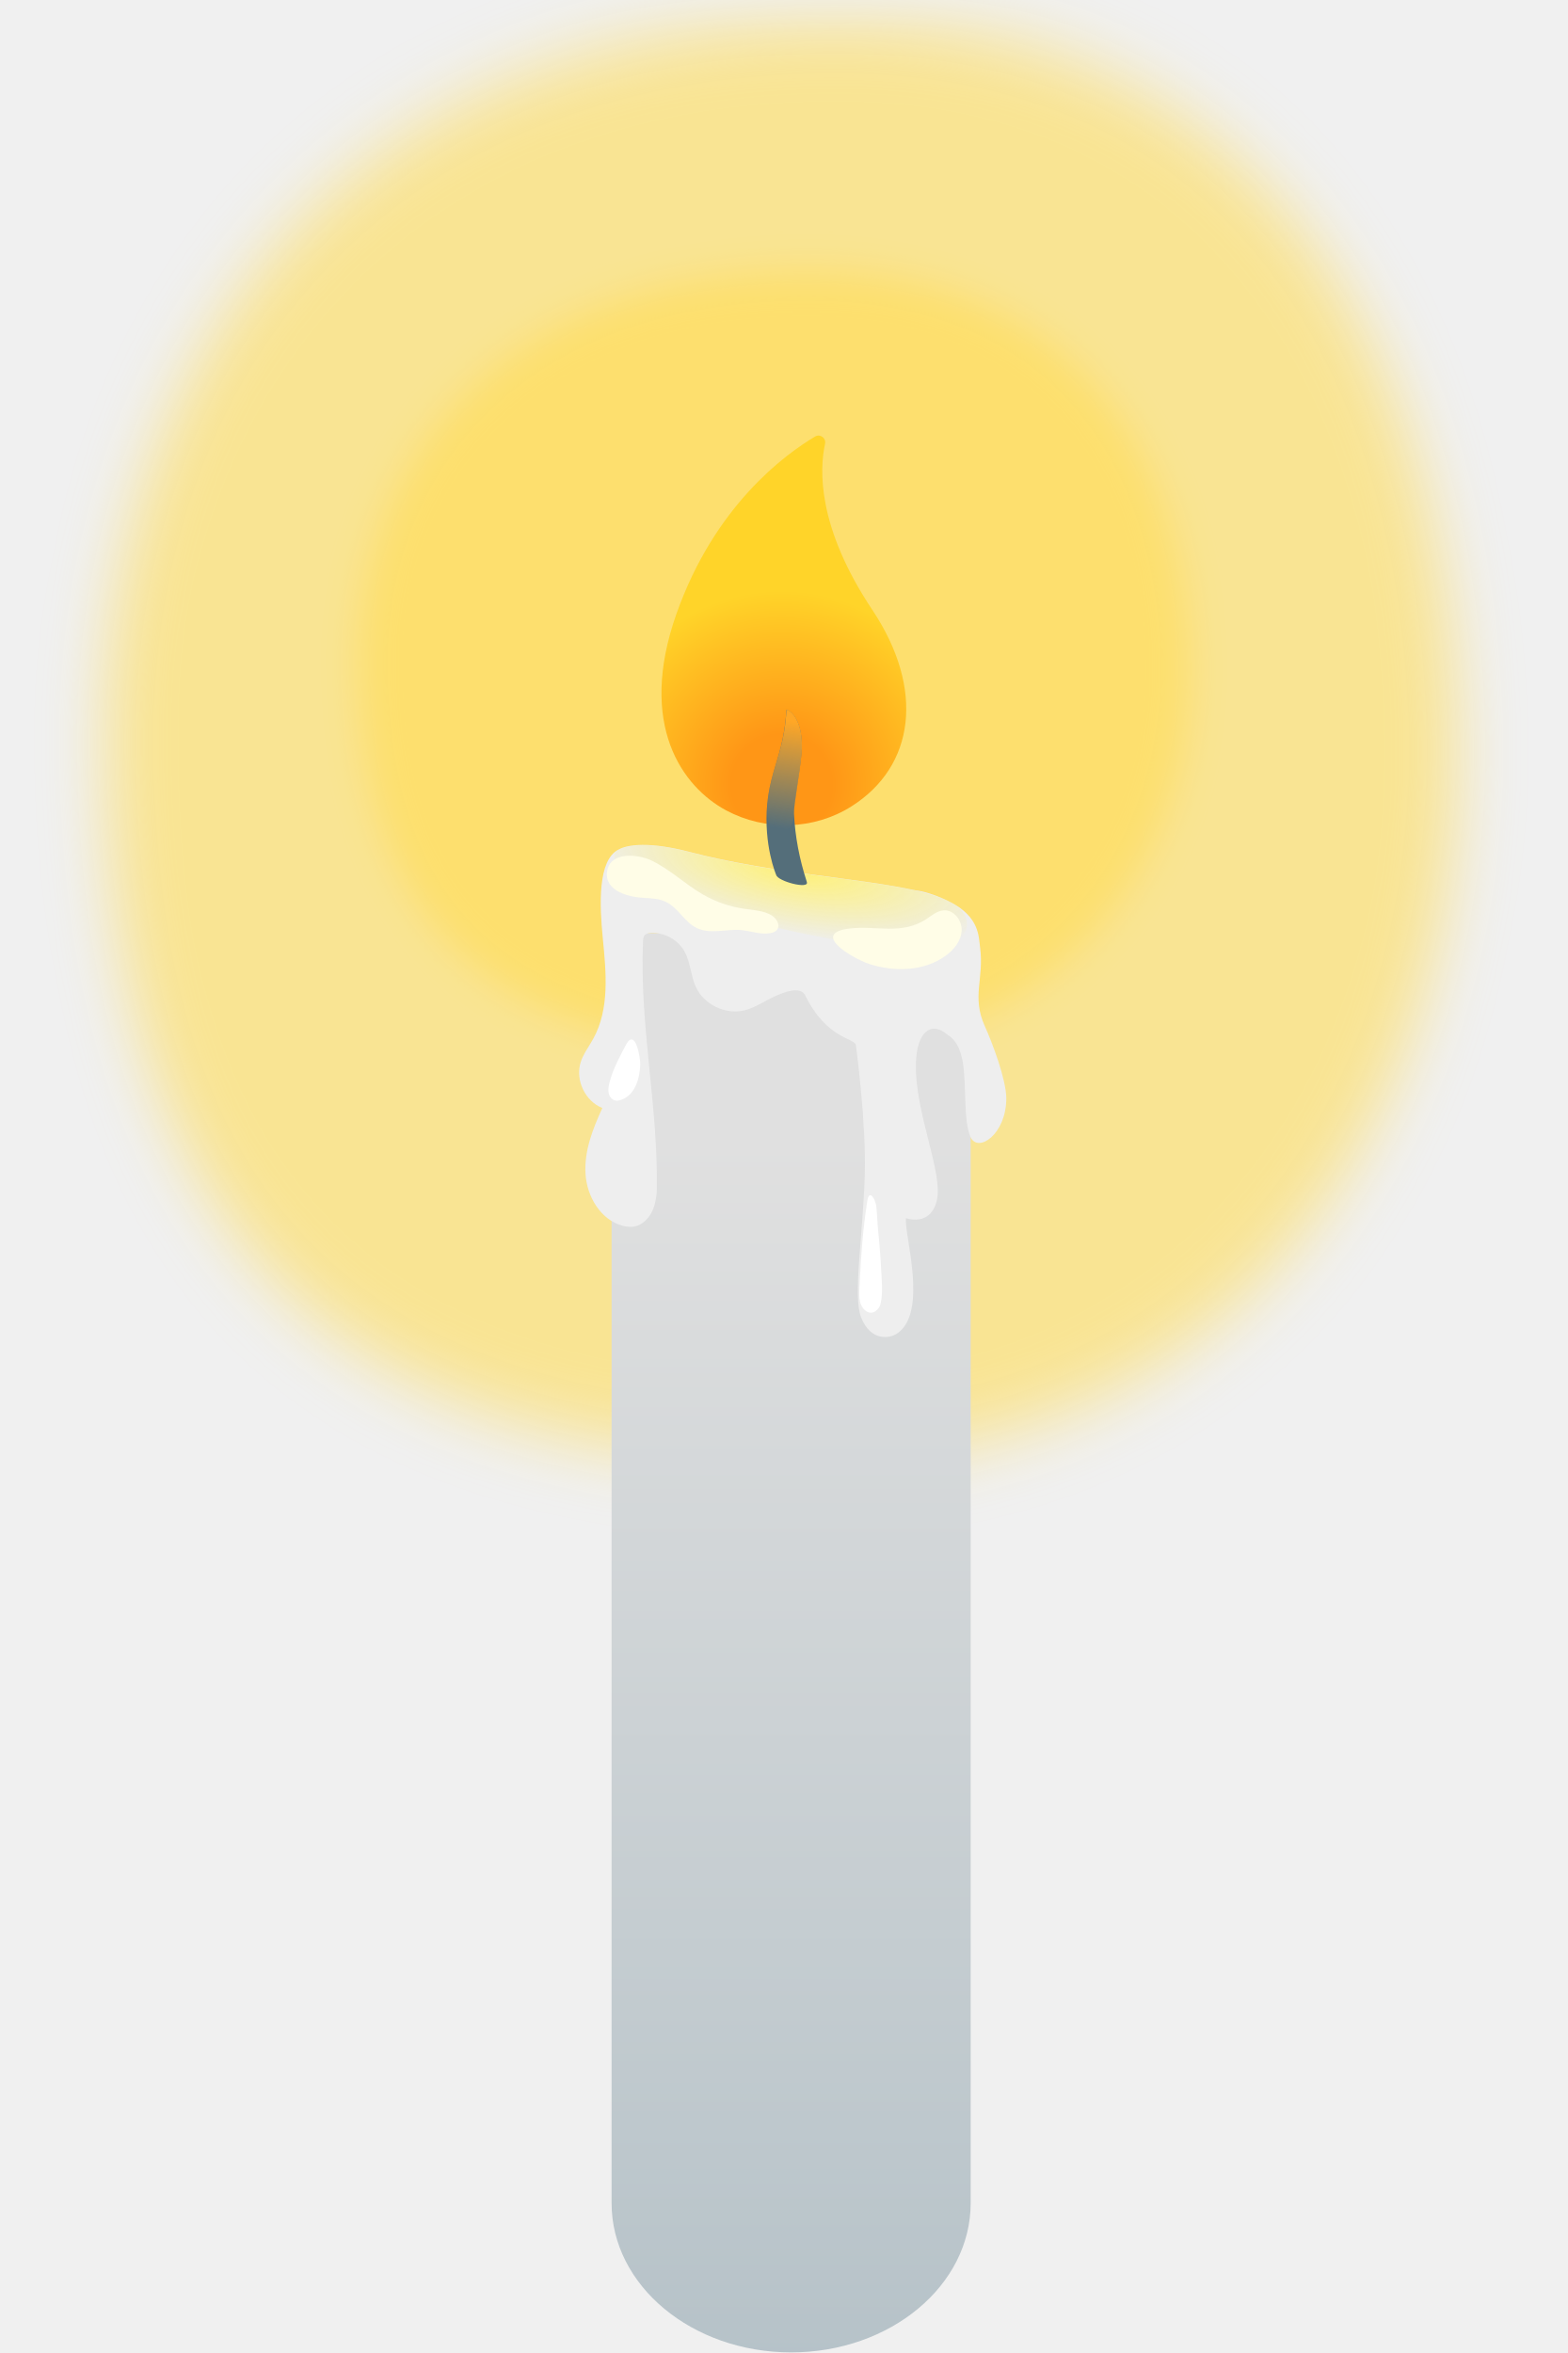
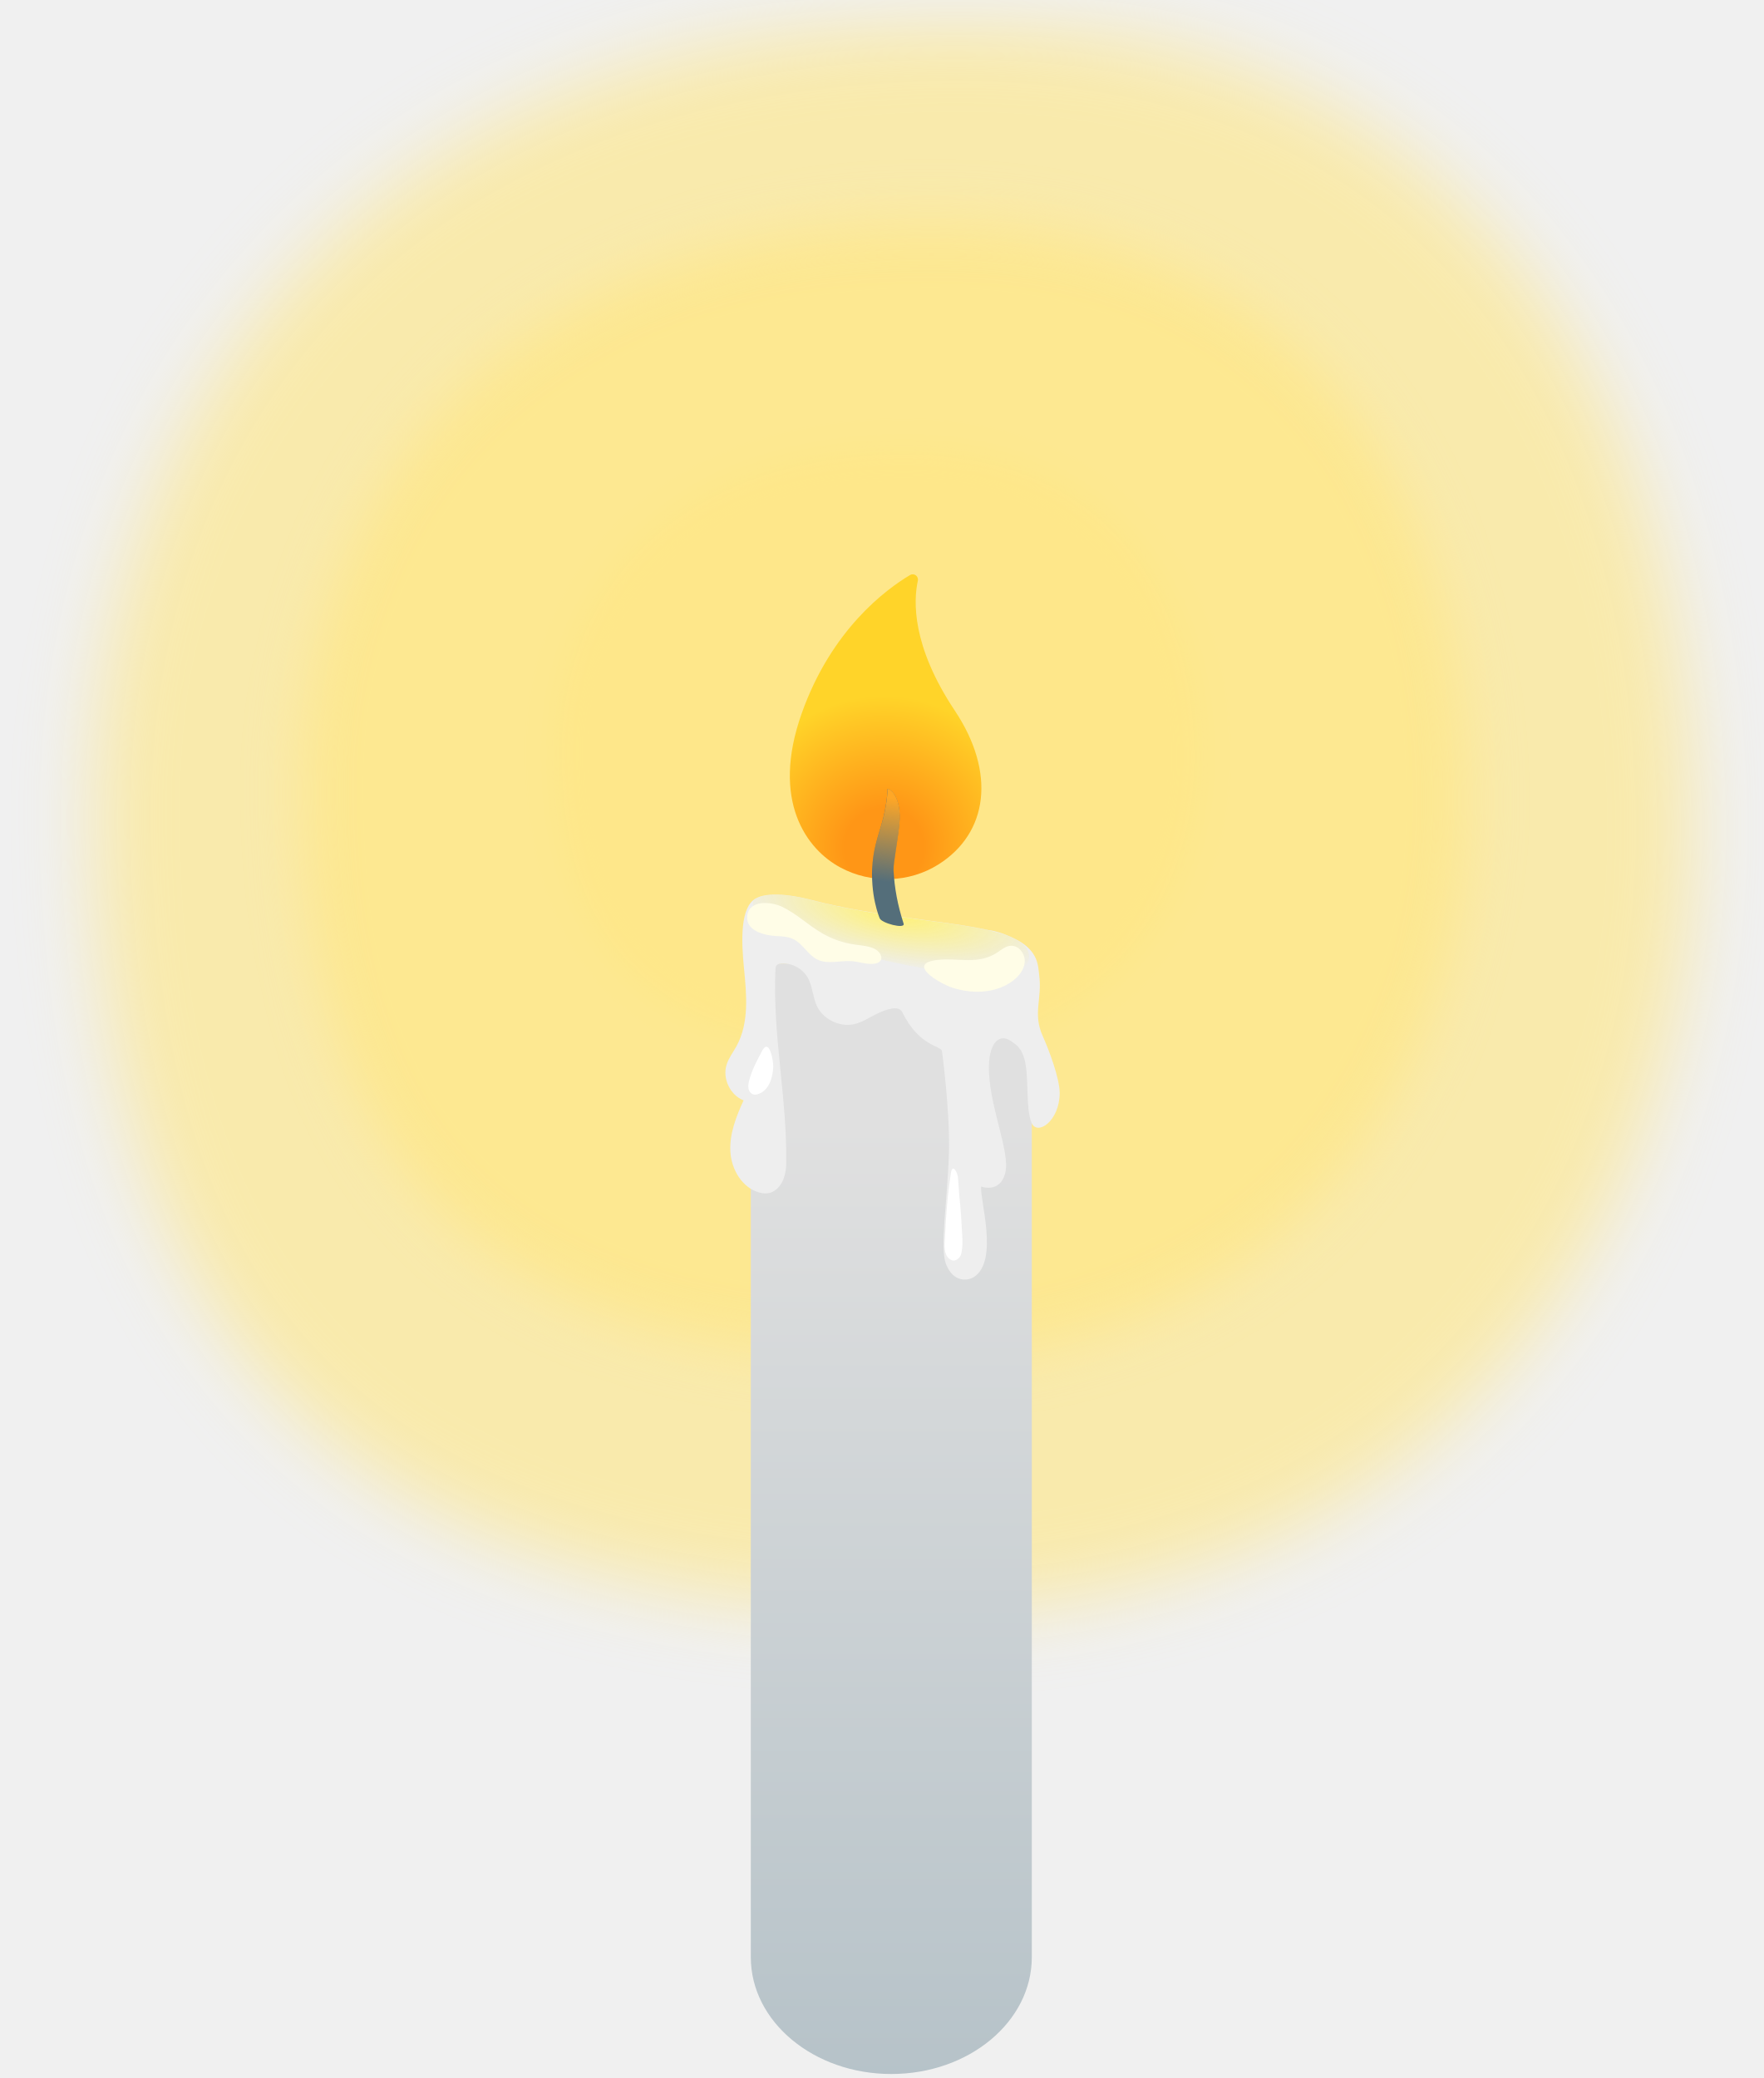
- <svg xmlns="http://www.w3.org/2000/svg" width="164.526" height="247.026" viewBox="0 0 164.526 247.026" aria-hidden="true" role="img" class="iconify iconify--noto" preserveAspectRatio="xMidYMid" version="1.1" id="svg15">
+ <svg xmlns="http://www.w3.org/2000/svg" width="236.635" height="278.829" viewBox="0 0 236.635 278.829" aria-hidden="true" role="img" class="iconify iconify--noto" preserveAspectRatio="xMidYMid" version="1.1" id="svg15">
  <defs id="defs15">
    <filter style="color-interpolation-filters:sRGB" id="filter15" x="-0.055" y="-0.058" width="1.11" height="1.117">
      <feGaussianBlur stdDeviation="2 2" result="blur" id="feGaussianBlur15" />
    </filter>
    <filter style="color-interpolation-filters:sRGB" id="filter15-0" x="-0.055" y="-0.058" width="1.11" height="1.117">
      <feGaussianBlur stdDeviation="2 2" result="blur" id="feGaussianBlur15-9" />
    </filter>
+     <filter style="color-interpolation-filters:sRGB" id="filter15-0-8" x="-0.055" y="-0.058" width="1.11" height="1.117">
+       <feGaussianBlur stdDeviation="2 2" result="blur" id="feGaussianBlur15-9-2" />
+     </filter>
  </defs>
  <radialGradient id="IconifyId17ecdb2904d178eab6011" cx="64.939" cy="25.413" r="39.391" gradientTransform="matrix(1.104476,0,0,1.038717,-9.657592,1.438682)" gradientUnits="userSpaceOnUse">
    <stop offset=".088" stop-color="#ffe265" stop-opacity=".7" id="stop1" />
    <stop offset=".398" stop-color="#ffec99" stop-opacity=".448" id="stop2" />
    <stop offset=".949" stop-color="#fff" stop-opacity="0" id="stop3" />
  </radialGradient>
-   <path d="m 124.917,70.382 c 0,21.328 -14.746,40.831 -43.754,40.234 -35.689,-0.755 -43.529,-20.07 -43.529,-41.382 0,-21.312 15.534,-40.737 47.263,-40.737 28.751,0 40.019,20.557 40.019,41.885 z" fill="url(#IconifyId17ecdb2904d178eab6011)" id="path3" style="fill:#ffdd55;fill-opacity:0.598;stroke-width:1.591;filter:url(#filter15)" />
-   <path d="m 107.083,69.685 c 0,21.328 -14.746,40.831 -43.754,40.234 C 27.64,109.164 19.8,89.849 19.8,68.537 19.8,47.225 35.334,27.8 67.063,27.8 c 28.751,0 40.019,20.557 40.019,41.885 z" fill="url(#IconifyId17ecdb2904d178eab6011)" id="path3-8" style="fill:#ffdd55;fill-opacity:0.598;stroke-width:1.591;filter:url(#filter15-0)" transform="matrix(1.624028,0,0,1.840994,-21.0111,-49.09931)" />
-   <linearGradient id="IconifyId17ecdb2904d178eab6012" gradientUnits="userSpaceOnUse" x1="63.848" y1="66.192" x2="63.848" y2="132.535" gradientTransform="matrix(1,0,0,2.198758,19.20787,-25.68416)">
+   <path d="m 161.444,101.713 c 0,21.328 -14.746,40.831 -43.754,40.234 -35.689,-0.755 -43.529,-20.07 -43.529,-41.382 0,-21.312 15.534,-40.737 47.263,-40.737 28.751,0 40.019,20.557 40.019,41.885 z" fill="url(#IconifyId17ecdb2904d178eab6011)" id="path3" style="fill:#ffeeaa;fill-opacity:0.598;stroke-width:1.591;filter:url(#filter15)" />
+   <path d="m 107.083,69.685 c 0,21.328 -14.746,40.831 -43.754,40.234 C 27.64,109.164 19.8,89.849 19.8,68.537 19.8,47.225 35.334,27.8 67.063,27.8 c 28.751,0 40.019,20.557 40.019,41.885 z" fill="url(#IconifyId17ecdb2904d178eab6011)" id="path3-8" style="fill:#ffe680;fill-opacity:0.598;stroke-width:1.591;filter:url(#filter15-0)" transform="matrix(2.454441,0,0,2.592739,-35.82892,-69.06596)" />
+   <path d="m 107.083,69.685 c 0,21.328 -14.746,40.831 -43.754,40.234 C 27.64,109.164 19.8,89.849 19.8,68.537 19.8,47.225 35.334,27.8 67.063,27.8 c 28.751,0 40.019,20.557 40.019,41.885 z" fill="url(#IconifyId17ecdb2904d178eab6011)" id="path3-8-5" style="fill:#ffe680;fill-opacity:0.598;stroke-width:1.591;filter:url(#filter15-0-8)" transform="matrix(1.793036,0,0,1.85644,4.963009,-21.70305)" />
+   <linearGradient id="IconifyId17ecdb2904d178eab6012" gradientUnits="userSpaceOnUse" x1="63.848" y1="66.192" x2="63.848" y2="132.535" gradientTransform="matrix(1,0,0,2.198758,55.73432,5.64671)">
    <stop offset="0" stop-color="#e0e0e0" id="stop4" />
    <stop offset="1" stop-color="#b0bec5" id="stop5" />
  </linearGradient>
-   <path d="M 64.208,97.952 V 231.285 c 0,8.663 8.44,15.677 18.85,15.677 10.41,0 18.85,-7.014 18.85,-15.677 V 97.952 Z" fill="url(#IconifyId17ecdb2904d178eab6012)" id="path5" style="fill:url(#IconifyId17ecdb2904d178eab6012);stroke-width:1.483" />
-   <path d="m 103.388,107.722 c -1.4,-3.1 -0.06,-4.96 -0.49,-8.24 -0.16,-1.21 -0.07,-3.18 -3.1,-4.77 h -0.01 c -0.24,-0.13 -0.5,-0.25 -0.77,-0.37 -0.94,-0.41 -2.04,-0.78 -2.91,-0.87 h -0.01 c -5.71,-1.28 -15.06,-1.76 -23.73,-4.04 -4.19,-1.1 -6.52,-0.77 -7.43,-0.24 h -0.01 c -2.19,1.14 -1.99,5.79 -1.64,9.35 0.35,3.56 0.72,7.37 -1,10.5 -0.45,0.83 -1.05,1.59 -1.33,2.49 -0.58,1.86 0.47,4.07 2.28,4.79 -1,2.18 -1.91,4.49 -1.77,6.88 0.13,2.39 1.58,4.86 3.89,5.48 0.59,0.16 1.25,0.18 1.79,-0.1 1.46,-0.77 1.79,-2.57 1.81,-3.75 0.13,-8.88 -1.83,-17.15 -1.45,-26.02 0.01,-0.21 0.03,-0.44 0.16,-0.61 0.15,-0.19 0.42,-0.24 0.66,-0.25 1.42,-0.09 2.85,0.7 3.54,1.94 0.63,1.14 0.64,2.52 1.18,3.71 0.85,1.86 3.11,2.95 5.1,2.47 1.11,-0.27 2.07,-0.95 3.1,-1.43 1.04,-0.48 2.78,-1.17 3.29,-0.14 2.28,4.63 5.18,4.44 5.32,5.22 0,0 1.1,8.1 0.93,13.66 -0.2,6.52 -1.27,12.75 -0.37,14.96 1.02,2.51 2.98,2.17 3.74,1.67 3.37,-2.21 0.72,-10.5 0.96,-12.13 0,0 2.53,0.96 3.23,-1.83 0.72,-2.89 -2.33,-9.22 -2.19,-14.45 0.09,-3.2 1.54,-4.44 3.23,-3.04 0.22,0.19 1.27,0.59 1.68,2.89 0.42,2.38 0.05,6.13 0.81,7.89 0.76,1.76 3.77,-0.22 3.77,-4.04 -0.02,-1.99 -1.44,-5.76 -2.26,-7.58 z" fill="#eeeeee" id="path6" />
-   <radialGradient id="IconifyId17ecdb2904d178eab6013" cx="64.363" cy="49.504" r="22.627" gradientTransform="matrix(0.9846,0.1746,-0.0561,0.3163,22.97287,64.33002)" gradientUnits="userSpaceOnUse">
+   <path d="m 100.734,129.283 v 133.333 c 0,8.663 8.44,15.677 18.85,15.677 10.41,0 18.85,-7.014 18.85,-15.677 V 129.283 Z" fill="url(#IconifyId17ecdb2904d178eab6012)" id="path5" style="fill:url(#IconifyId17ecdb2904d178eab6012);stroke-width:1.483" />
+   <path d="m 139.914,139.053 c -1.4,-3.1 -0.06,-4.96 -0.49,-8.24 -0.16,-1.21 -0.07,-3.18 -3.1,-4.77 h -0.01 c -0.24,-0.13 -0.5,-0.25 -0.77,-0.37 -0.94,-0.41 -2.04,-0.78 -2.91,-0.87 h -0.01 c -5.71,-1.28 -15.06,-1.76 -23.73,-4.04 -4.19,-1.1 -6.52,-0.77 -7.43,-0.24 h -0.01 c -2.19,1.14 -1.99,5.79 -1.64,9.35 0.35,3.56 0.72,7.37 -1,10.5 -0.45,0.83 -1.05,1.59 -1.33,2.49 -0.58,1.86 0.47,4.07 2.28,4.79 -1,2.18 -1.91,4.49 -1.77,6.88 0.13,2.39 1.58,4.86 3.89,5.48 0.59,0.16 1.25,0.18 1.79,-0.1 1.46,-0.77 1.79,-2.57 1.81,-3.75 0.13,-8.88 -1.83,-17.15 -1.45,-26.02 0.01,-0.21 0.03,-0.44 0.16,-0.61 0.15,-0.19 0.42,-0.24 0.66,-0.25 1.42,-0.09 2.85,0.7 3.54,1.94 0.63,1.14 0.64,2.52 1.18,3.71 0.85,1.86 3.11,2.95 5.1,2.47 1.11,-0.27 2.07,-0.95 3.1,-1.43 1.04,-0.48 2.78,-1.17 3.29,-0.14 2.28,4.63 5.18,4.44 5.32,5.22 0,0 1.1,8.1 0.93,13.66 -0.2,6.52 -1.27,12.75 -0.37,14.96 1.02,2.51 2.98,2.17 3.74,1.67 3.37,-2.21 0.72,-10.5 0.96,-12.13 0,0 2.53,0.96 3.23,-1.83 0.72,-2.89 -2.33,-9.22 -2.19,-14.45 0.09,-3.2 1.54,-4.44 3.23,-3.04 0.22,0.19 1.27,0.59 1.68,2.89 0.42,2.38 0.05,6.13 0.81,7.89 0.76,1.76 3.77,-0.22 3.77,-4.04 -0.02,-1.99 -1.44,-5.76 -2.26,-7.58 z" fill="#eeeeee" id="path6" />
+   <radialGradient id="IconifyId17ecdb2904d178eab6013" cx="64.363" cy="49.504" r="22.627" gradientTransform="matrix(0.9846,0.1746,-0.0561,0.3163,59.49932,95.66089)" gradientUnits="userSpaceOnUse">
    <stop offset="0" stop-color="#fff176" id="stop6" />
    <stop offset="1" stop-color="#fff176" stop-opacity="0" id="stop7" />
  </radialGradient>
-   <path d="m 72.368,89.452 c -5.52,-1.45 -7.82,-0.41 -7.88,0.29 -0.31,3.9 18.46,8.43 26.41,9.4 7.48,0.92 11.01,0.03 10.6,-2.43 -0.75,-4.52 -15.75,-3.74 -29.13,-7.26 z" fill="url(#IconifyId17ecdb2904d178eab6013)" id="path7" style="fill:url(#IconifyId17ecdb2904d178eab6013)" />
-   <radialGradient id="IconifyId17ecdb2904d178eab6014" cx="62.871" cy="40.668" r="31.156" gradientUnits="userSpaceOnUse" gradientTransform="translate(19.20787,41.72202)">
+   <path d="m 108.894,120.783 c -5.52,-1.45 -7.82,-0.41 -7.88,0.29 -0.31,3.9 18.46,8.43 26.41,9.4 7.48,0.92 11.01,0.03 10.6,-2.43 -0.75,-4.52 -15.75,-3.74 -29.13,-7.26 z" fill="url(#IconifyId17ecdb2904d178eab6013)" id="path7" style="fill:url(#IconifyId17ecdb2904d178eab6013)" />
+   <radialGradient id="IconifyId17ecdb2904d178eab6014" cx="62.871" cy="40.668" r="31.156" gradientUnits="userSpaceOnUse" gradientTransform="translate(55.73432,73.05289)">
    <stop offset=".17" stop-color="#ff9616" id="stop8" />
    <stop offset=".654" stop-color="#ffd429" id="stop9" />
  </radialGradient>
-   <path d="m 89.398,84.652 c -3.95,2.5 -9.05,2.63 -13.17,0.42 -4.55,-2.44 -9.34,-8.95 -5.21,-20.63 3.99,-11.3 11.34,-16.7 14.55,-18.61 0.54,-0.32 1.18,0.16 1.05,0.76 -0.59,2.7 -0.84,8.73 4.96,17.43 5.55,8.32 4.47,16.42 -2.18,20.63 z" fill="url(#IconifyId17ecdb2904d178eab6014)" id="path9" style="fill:url(#IconifyId17ecdb2904d178eab6014)" />
-   <path d="m 81.488,91.852 c 0,0 -1.34,-3.08 -0.94,-7.46 0.22,-2.42 1.02,-4.31 1.44,-6.03 0.54,-2.16 0.57,-3.85 0.57,-3.85 0.79,0.2 1.83,1.73 1.59,4.58 -0.18,2.13 -0.83,5.42 -0.79,6.31 0.11,2.42 0.58,4.82 1.33,7.13 0.01,0.03 0.02,0.05 0.02,0.08 0.25,0.77 -3.05,-0.08 -3.22,-0.76 z" fill="#546e7a" id="path10" />
-   <linearGradient id="IconifyId17ecdb2904d178eab6015" gradientUnits="userSpaceOnUse" x1="63.983" y1="34.004" x2="61.483" y2="52.754" gradientTransform="translate(19.20787,41.72202)">
+   <path d="m 125.924,115.983 c -3.95,2.5 -9.05,2.63 -13.17,0.42 -4.55,-2.44 -9.34,-8.95 -5.21,-20.63 3.99,-11.3 11.34,-16.7 14.55,-18.61 0.54,-0.32 1.18,0.16 1.05,0.76 -0.59,2.7 -0.84,8.73 4.96,17.43 5.55,8.32 4.47,16.42 -2.18,20.63 z" fill="url(#IconifyId17ecdb2904d178eab6014)" id="path9" style="fill:url(#IconifyId17ecdb2904d178eab6014)" />
+   <path d="m 118.014,123.183 c 0,0 -1.34,-3.08 -0.94,-7.46 0.22,-2.42 1.02,-4.31 1.44,-6.03 0.54,-2.16 0.57,-3.85 0.57,-3.85 0.79,0.2 1.83,1.73 1.59,4.58 -0.18,2.13 -0.83,5.42 -0.79,6.31 0.11,2.42 0.58,4.82 1.33,7.13 0.01,0.03 0.02,0.05 0.02,0.08 0.25,0.77 -3.05,-0.08 -3.22,-0.76 z" fill="#546e7a" id="path10" />
+   <linearGradient id="IconifyId17ecdb2904d178eab6015" gradientUnits="userSpaceOnUse" x1="63.983" y1="34.004" x2="61.483" y2="52.754" gradientTransform="translate(55.73432,73.05289)">
    <stop offset="0" stop-color="#ffa726" id="stop10" />
    <stop offset=".598" stop-color="#ffa726" stop-opacity="0" id="stop11" />
  </linearGradient>
-   <path d="m 80.558,84.382 c 0.22,-2.42 1.02,-4.31 1.44,-6.03 0.54,-2.16 0.57,-3.85 0.57,-3.85 0.79,0.2 1.83,1.73 1.59,4.58 -0.18,2.13 -0.83,5.42 -0.79,6.31 0.09,2.42 -3.21,3.38 -2.81,-1.01 z" fill="url(#IconifyId17ecdb2904d178eab6015)" id="path11" style="fill:url(#IconifyId17ecdb2904d178eab6015)" />
-   <path d="m 68.338,90.312 c 1.97,0.92 3.55,2.49 5.43,3.58 1.35,0.78 2.85,1.3 4.39,1.52 0.97,0.14 2,0.18 2.84,0.68 0.51,0.31 0.95,1 0.6,1.49 -0.16,0.23 -0.44,0.33 -0.71,0.38 -1.02,0.19 -2.05,-0.23 -3.09,-0.32 -1.56,-0.13 -3.24,0.47 -4.66,-0.22 -1.26,-0.61 -1.92,-2.08 -3.17,-2.71 -0.7,-0.36 -1.51,-0.41 -2.3,-0.44 -1.5,-0.07 -4.2,-0.65 -3.94,-2.74 0.29,-2.18 3.22,-1.86 4.61,-1.22 z" fill="#fffde7" id="path12" />
-   <path d="m 91.238,101.192 c 2.65,0.87 5.74,0.79 8.01,-0.83 0.88,-0.63 1.65,-1.56 1.71,-2.64 0.07,-1.08 -0.82,-2.24 -1.9,-2.15 -0.7,0.06 -1.26,0.56 -1.84,0.94 -2.57,1.66 -5.17,0.65 -7.94,0.96 -4.35,0.48 0.28,3.17 1.96,3.72 z" fill="#fffde7" id="path13" />
-   <path d="m 92.568,134.292 c 0.05,0.92 0.08,1.87 -0.17,2.76 -0.06,0.21 -0.71,1.2 -1.55,0.53 -0.77,-0.61 -0.65,-1.78 -0.6,-2.76 0.15,-3.09 0.34,-5.73 0.81,-8.76 0.2,-1.3 0.87,-0.15 0.95,0.65 0.08,0.8 0.11,1.76 0.17,2.36 0.19,1.73 0.3,3.47 0.39,5.22 z" fill="#ffffff" id="path14" />
-   <path d="m 65.168,115.482 c -0.2,0.06 -0.41,0.1 -0.61,0.04 -0.35,-0.09 -0.59,-0.43 -0.66,-0.78 -0.07,-0.35 0,-0.71 0.08,-1.06 0.36,-1.42 1.07,-2.73 1.76,-4.03 0.96,-1.77 1.51,1.4 1.48,2.13 -0.05,1.42 -0.54,3.22 -2.05,3.7 z" fill="#ffffff" id="path15" />
+   <path d="m 117.084,115.713 c 0.22,-2.42 1.02,-4.31 1.44,-6.03 0.54,-2.16 0.57,-3.85 0.57,-3.85 0.79,0.2 1.83,1.73 1.59,4.58 -0.18,2.13 -0.83,5.42 -0.79,6.31 0.09,2.42 -3.21,3.38 -2.81,-1.01 z" fill="url(#IconifyId17ecdb2904d178eab6015)" id="path11" style="fill:url(#IconifyId17ecdb2904d178eab6015)" />
+   <path d="m 104.864,121.643 c 1.97,0.92 3.55,2.49 5.43,3.58 1.35,0.78 2.85,1.3 4.39,1.52 0.97,0.14 2,0.18 2.84,0.68 0.51,0.31 0.95,1 0.6,1.49 -0.16,0.23 -0.44,0.33 -0.71,0.38 -1.02,0.19 -2.05,-0.23 -3.09,-0.32 -1.56,-0.13 -3.24,0.47 -4.66,-0.22 -1.26,-0.61 -1.92,-2.08 -3.17,-2.71 -0.7,-0.36 -1.51,-0.41 -2.3,-0.44 -1.5,-0.07 -4.2,-0.65 -3.94,-2.74 0.29,-2.18 3.22,-1.86 4.61,-1.22 z" fill="#fffde7" id="path12" />
+   <path d="m 127.764,132.523 c 2.65,0.87 5.74,0.79 8.01,-0.83 0.88,-0.63 1.65,-1.56 1.71,-2.64 0.07,-1.08 -0.82,-2.24 -1.9,-2.15 -0.7,0.06 -1.26,0.56 -1.84,0.94 -2.57,1.66 -5.17,0.65 -7.94,0.96 -4.35,0.48 0.28,3.17 1.96,3.72 z" fill="#fffde7" id="path13" />
+   <path d="m 129.094,165.623 c 0.05,0.92 0.08,1.87 -0.17,2.76 -0.06,0.21 -0.71,1.2 -1.55,0.53 -0.77,-0.61 -0.65,-1.78 -0.6,-2.76 0.15,-3.09 0.34,-5.73 0.81,-8.76 0.2,-1.3 0.87,-0.15 0.95,0.65 0.08,0.8 0.11,1.76 0.17,2.36 0.19,1.73 0.3,3.47 0.39,5.22 z" fill="#ffffff" id="path14" />
+   <path d="m 101.694,146.813 c -0.2,0.06 -0.41,0.1 -0.61,0.04 -0.35,-0.09 -0.59,-0.43 -0.66,-0.78 -0.07,-0.35 0,-0.71 0.08,-1.06 0.36,-1.42 1.07,-2.73 1.76,-4.03 0.96,-1.77 1.51,1.4 1.48,2.13 -0.05,1.42 -0.54,3.22 -2.05,3.7 z" fill="#ffffff" id="path15" />
</svg>
